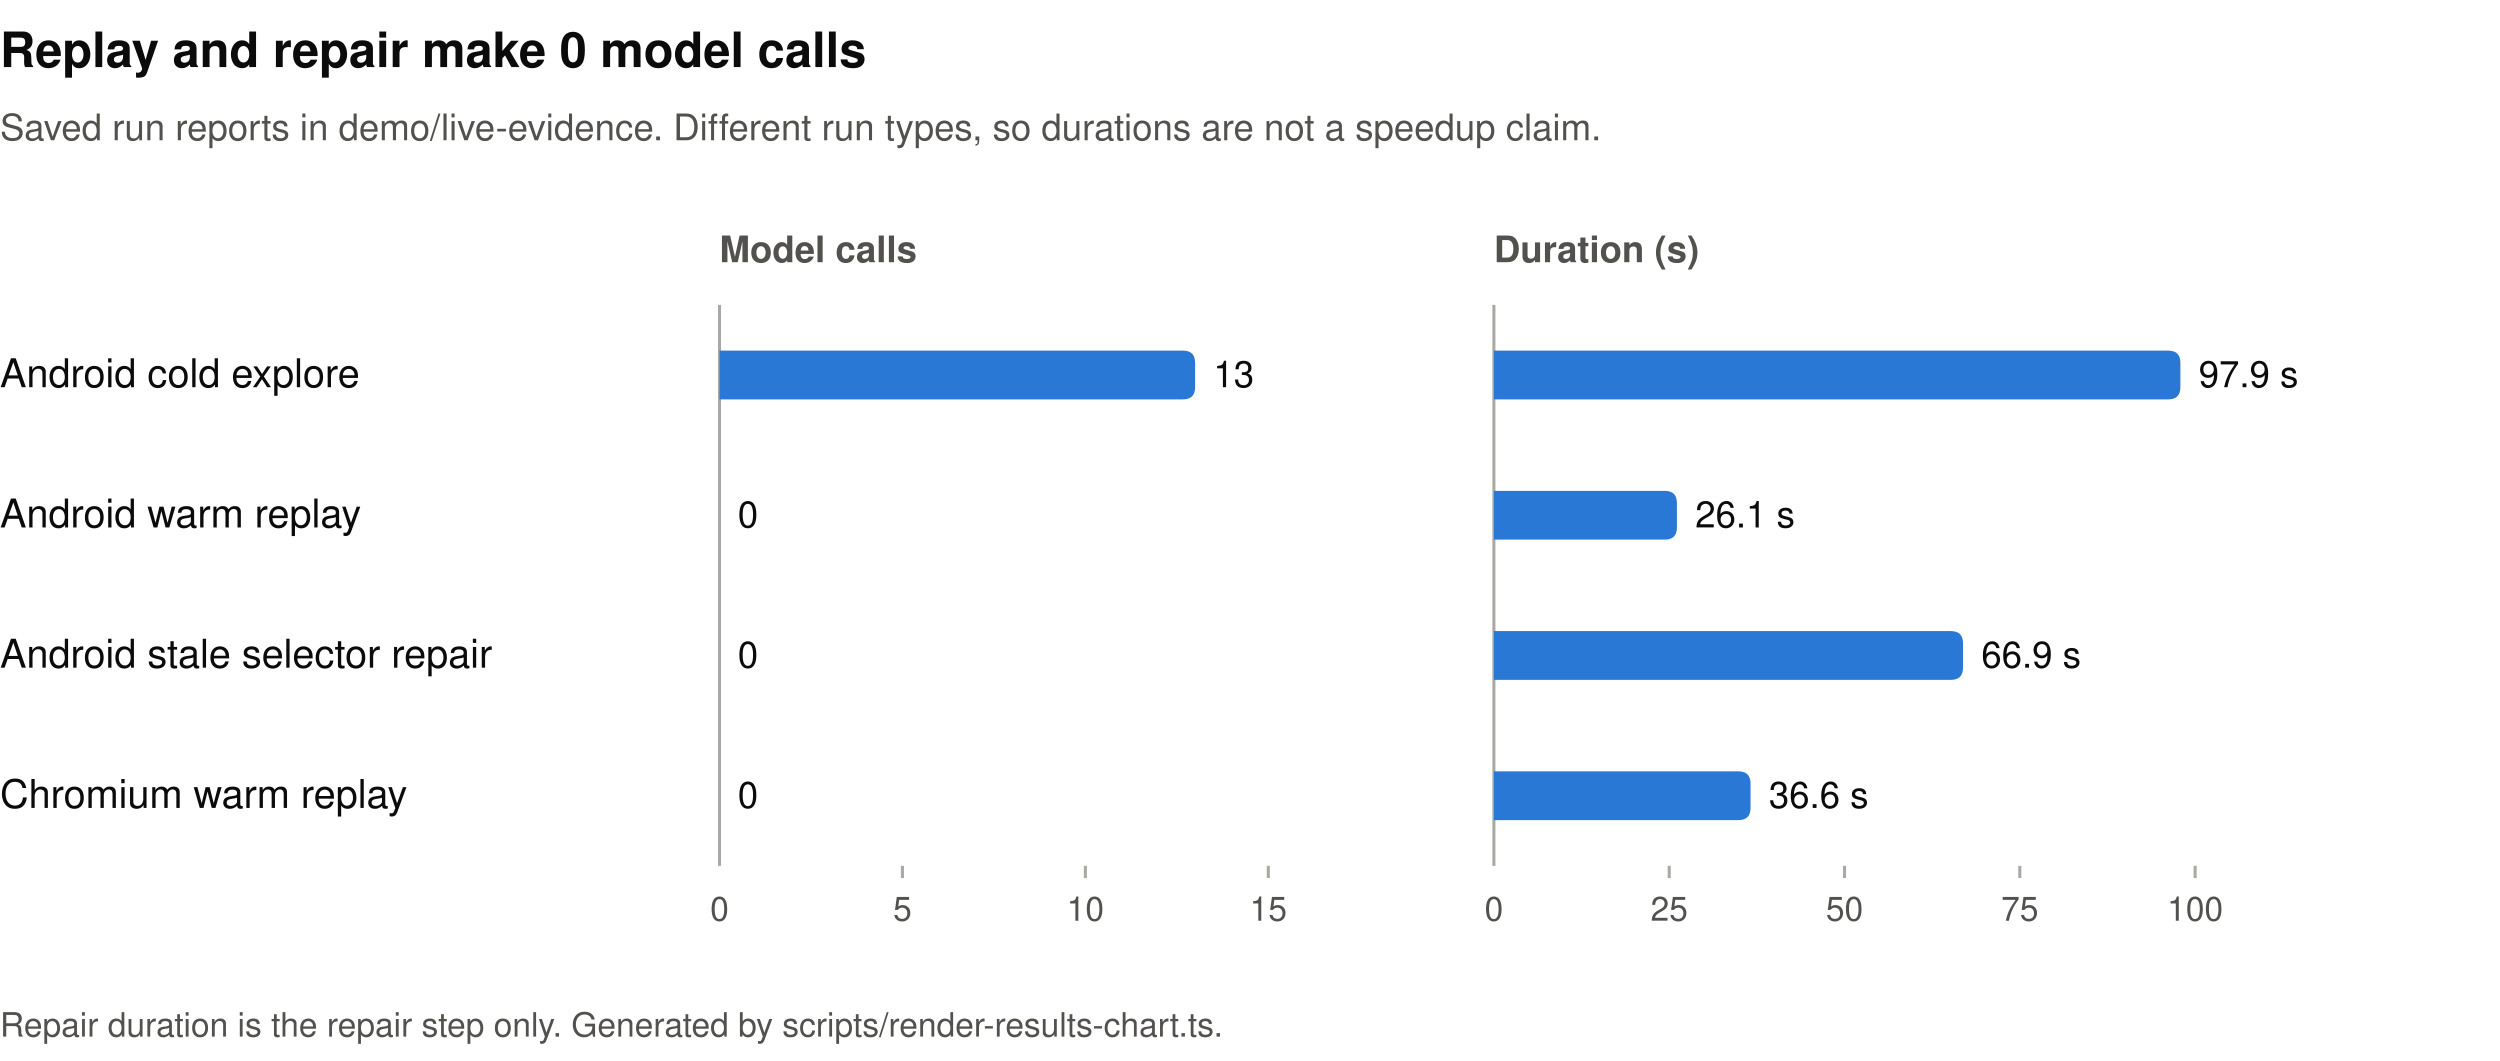
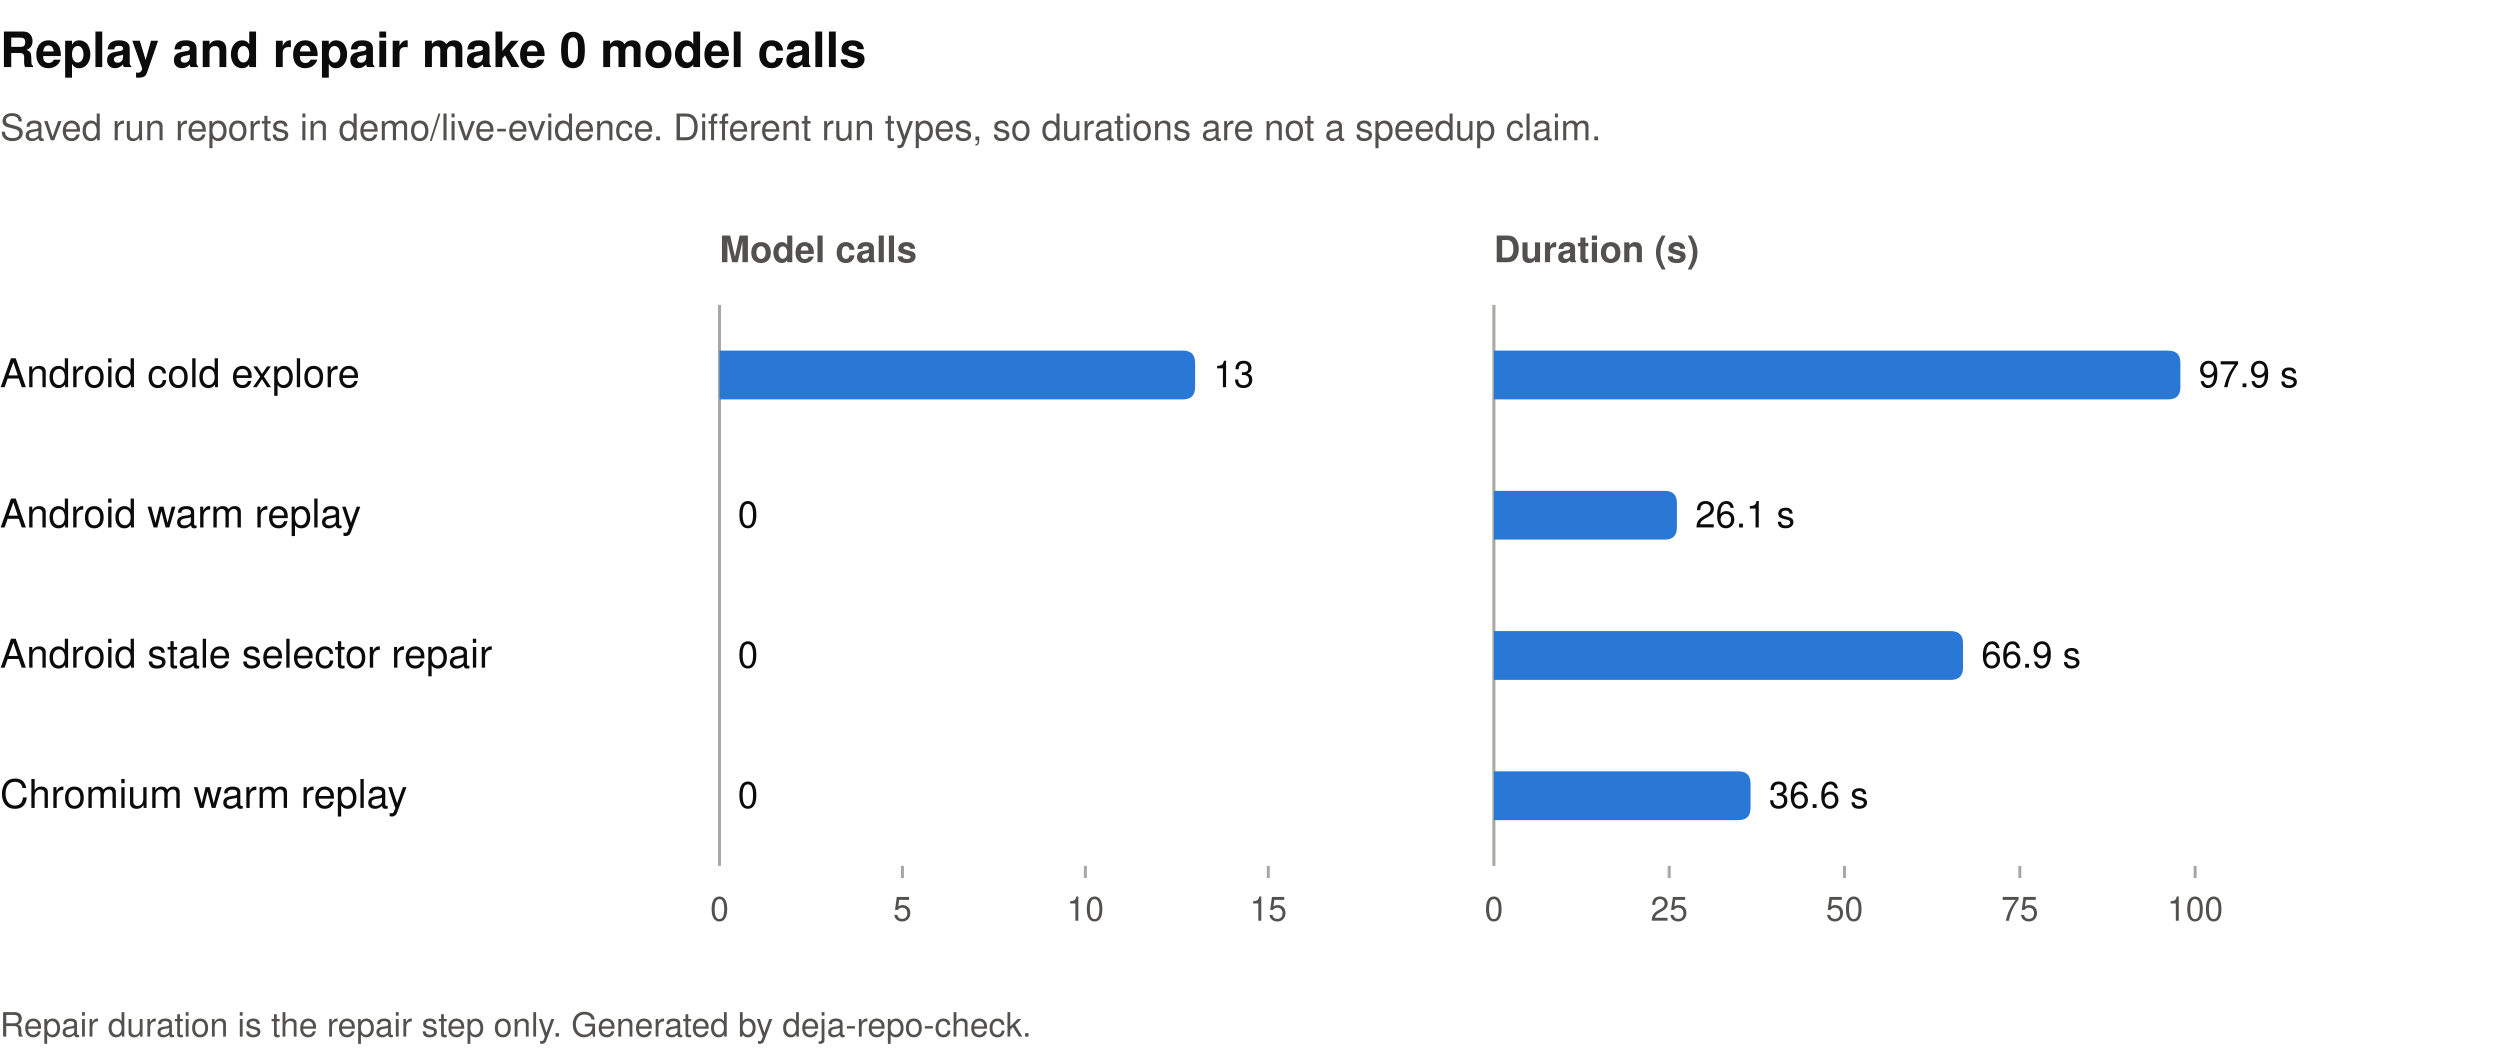
<svg xmlns="http://www.w3.org/2000/svg" width="820" height="348" viewBox="0 0 820 348" role="img" aria-labelledby="t d">
  <style>
  .ink { fill: #0b0b0b } .muted { fill: #52514e } .grid { stroke: #a9a8a2 } .axis { stroke: #a9a8a2 } .bar { fill: #2a78d6 }
  text { font-family: -apple-system, BlinkMacSystemFont, "Segoe UI", Helvetica, Arial, sans-serif }
  @media (prefers-color-scheme: dark) {
    .ink { fill: #f0efec } .muted { fill: #c3c2b7 } .grid { stroke: #6b6a64 } .axis { stroke: #6b6a64 } .bar { fill: #3987e5 }
  }
</style>
  <text class="ink" x="0" y="22" font-size="16" font-weight="600">Replay and repair make 0 model calls</text>
  <text class="muted" x="0" y="46" font-size="12">Saved run reports in demo/live-evidence. Different run types, so durations are not a speedup claim.</text>
  <text class="ink" x="0" y="127" font-size="13">Android cold explore</text>
  <text class="ink" x="0" y="173" font-size="13">Android warm replay</text>
  <text class="ink" x="0" y="219" font-size="13">Android stale selector repair</text>
  <text class="ink" x="0" y="265" font-size="13">Chromium warm replay</text>
  <text class="muted" x="236" y="86" font-size="12" font-weight="600">Model calls</text>
  <line class="axis" x1="236" x2="236" y1="100" y2="284" stroke-width="1" />
  <text class="muted" x="236" y="302" font-size="11" text-anchor="middle">0</text>
  <line class="grid" x1="296" x2="296" y1="284" y2="288" stroke-width="1" />
  <text class="muted" x="296" y="302" font-size="11" text-anchor="middle">5</text>
  <line class="grid" x1="356" x2="356" y1="284" y2="288" stroke-width="1" />
  <text class="muted" x="356" y="302" font-size="11" text-anchor="middle">10</text>
  <line class="grid" x1="416" x2="416" y1="284" y2="288" stroke-width="1" />
  <text class="muted" x="416" y="302" font-size="11" text-anchor="middle">15</text>
  <path class="bar" d="M236,115H388Q392,115 392,119V127Q392,131 388,131H236Z" />
  <text class="ink" x="398" y="127" font-size="12">13</text>
  <text class="ink" x="242" y="173" font-size="12">0</text>
  <text class="ink" x="242" y="219" font-size="12">0</text>
  <text class="ink" x="242" y="265" font-size="12">0</text>
  <text class="muted" x="490" y="86" font-size="12" font-weight="600">Duration (s)</text>
  <line class="axis" x1="490" x2="490" y1="100" y2="284" stroke-width="1" />
  <text class="muted" x="490" y="302" font-size="11" text-anchor="middle">0</text>
  <line class="grid" x1="547.5" x2="547.5" y1="284" y2="288" stroke-width="1" />
  <text class="muted" x="547.5" y="302" font-size="11" text-anchor="middle">25</text>
  <line class="grid" x1="605" x2="605" y1="284" y2="288" stroke-width="1" />
  <text class="muted" x="605" y="302" font-size="11" text-anchor="middle">50</text>
  <line class="grid" x1="662.5" x2="662.5" y1="284" y2="288" stroke-width="1" />
  <text class="muted" x="662.5" y="302" font-size="11" text-anchor="middle">75</text>
  <line class="grid" x1="720" x2="720" y1="284" y2="288" stroke-width="1" />
  <text class="muted" x="720" y="302" font-size="11" text-anchor="middle">100</text>
  <path class="bar" d="M490,115H711.17Q715.17,115 715.17,119V127Q715.17,131 711.17,131H490Z" />
  <text class="ink" x="721.17" y="127" font-size="12">97.9 s</text>
  <path class="bar" d="M490,161H546.03Q550.03,161 550.03,165V173Q550.03,177 546.03,177H490Z" />
  <text class="ink" x="556.03" y="173" font-size="12">26.1 s</text>
  <path class="bar" d="M490,207H639.87Q643.87,207 643.87,211V219Q643.87,223 639.87,223H490Z" />
  <text class="ink" x="649.87" y="219" font-size="12">66.9 s</text>
  <path class="bar" d="M490,253H570.18Q574.18,253 574.18,257V265Q574.18,269 570.18,269H490Z" />
  <text class="ink" x="580.18" y="265" font-size="12">36.6 s</text>
-   <text class="muted" x="0" y="340" font-size="11">Repair duration is the repair step only. Generated by scripts/render-results-chart.ts.</text>
+   <text class="muted" x="0" y="340" font-size="11">Repair duration is the repair step only. Generated by deja-repo-check.</text>
</svg>
